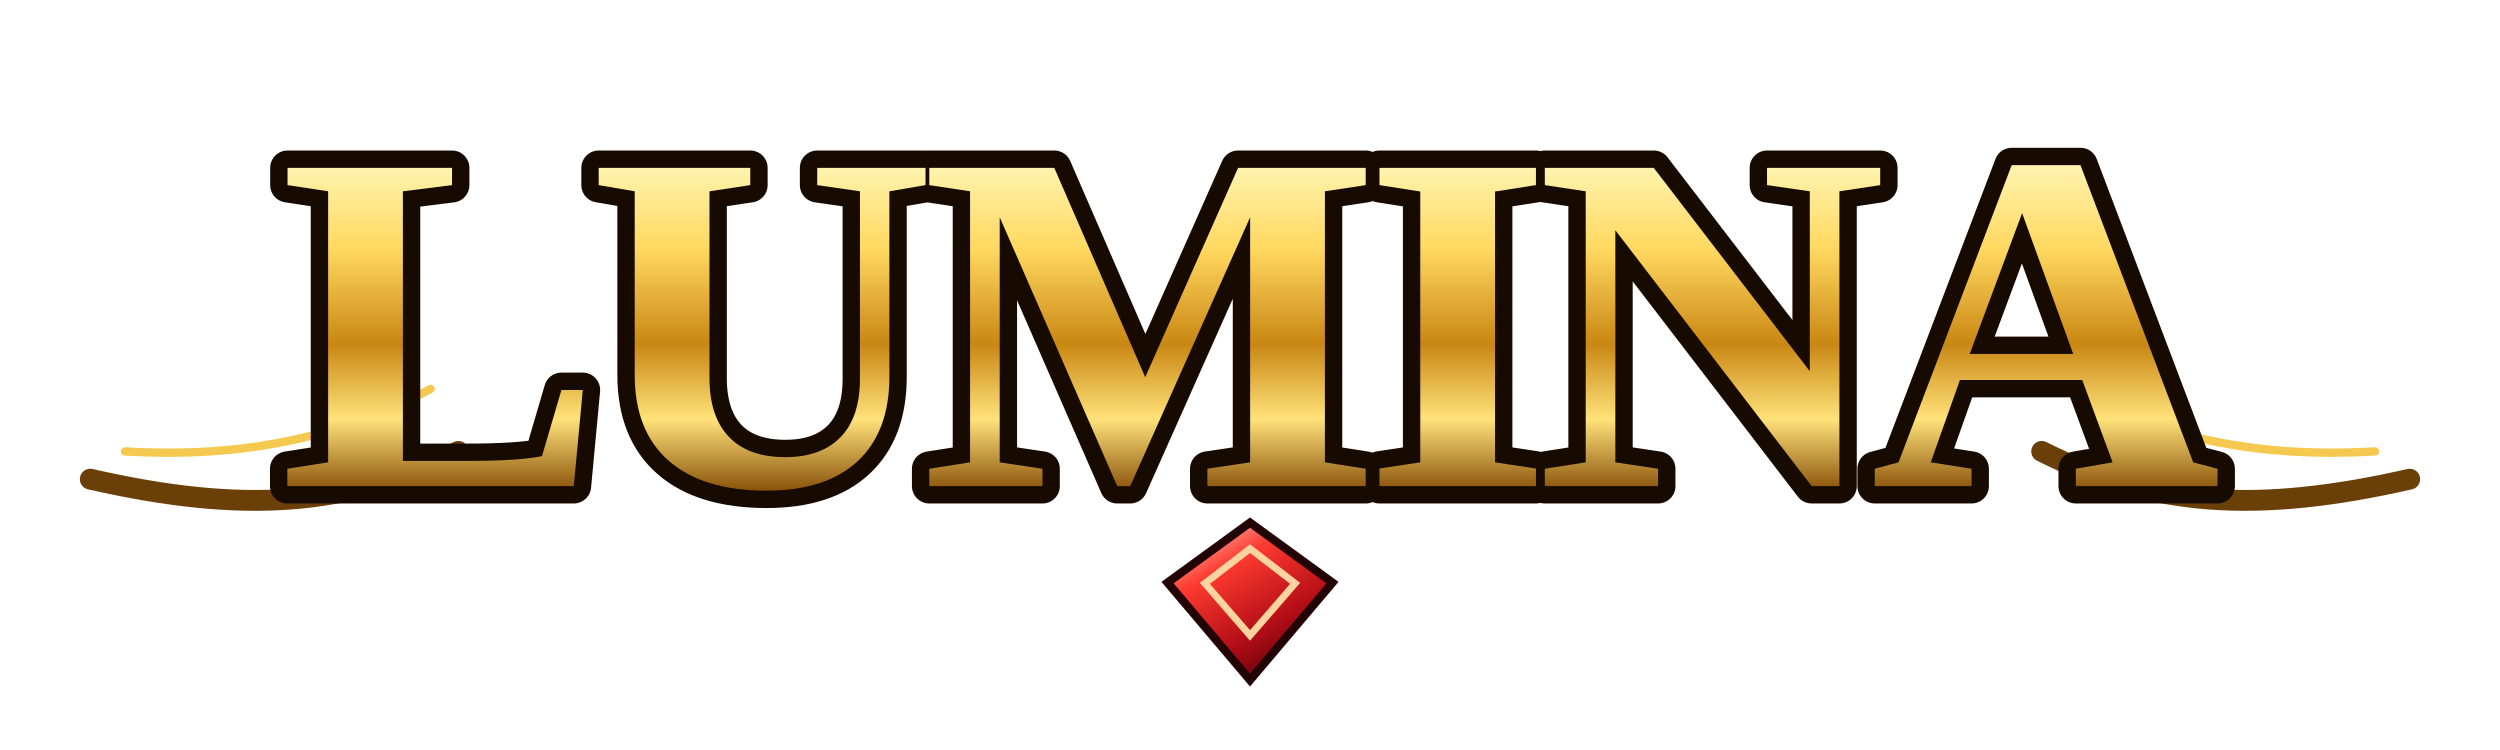
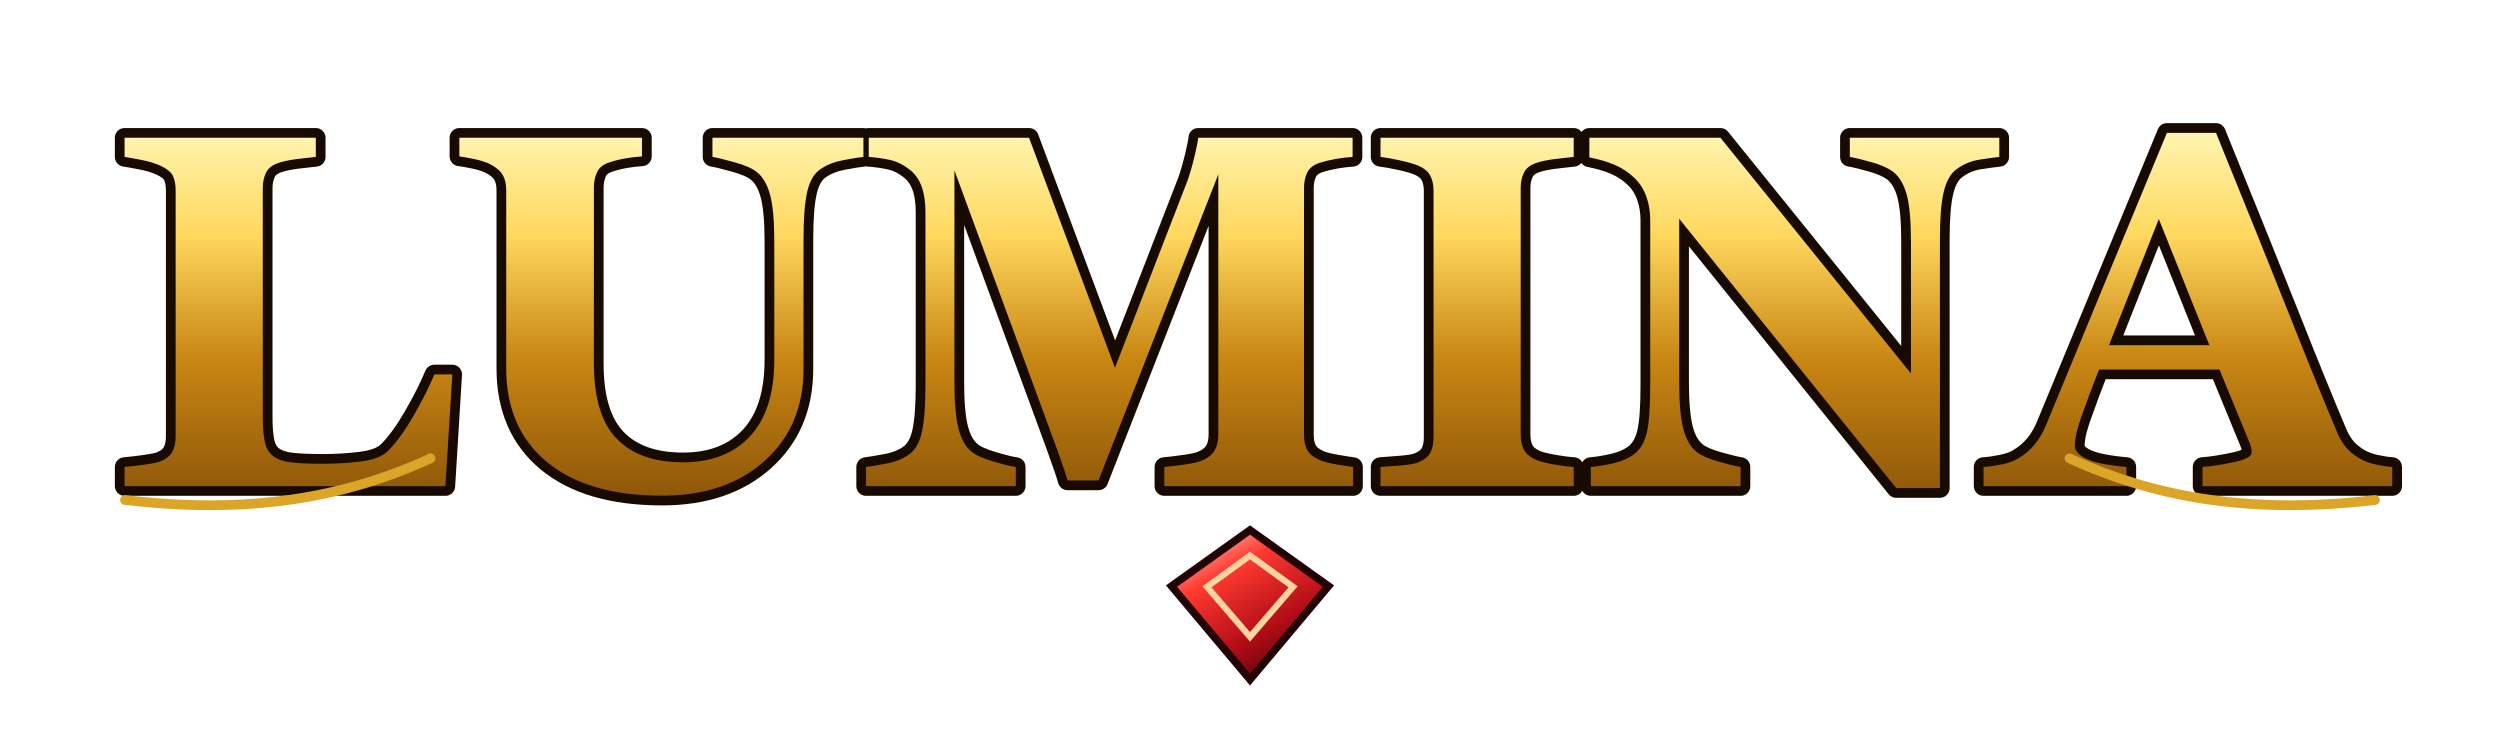
- <svg xmlns="http://www.w3.org/2000/svg" viewBox="0 0 360 108" role="img" aria-labelledby="title desc" shape-rendering="geometricPrecision" text-rendering="geometricPrecision">
+ <svg xmlns="http://www.w3.org/2000/svg" viewBox="0 0 360 108" role="img" aria-labelledby="title desc" shape-rendering="geometricPrecision">
  <defs>
    <linearGradient id="gold" x1="0" y1="0" x2="0" y2="1">
      <stop offset="0" stop-color="#fff4b0" />
-       <stop offset="0.26" stop-color="#ffd85f" />
-       <stop offset="0.55" stop-color="#c98713" />
-       <stop offset="0.78" stop-color="#ffe27a" />
-       <stop offset="1" stop-color="#89520a" />
+       <stop offset="0.28" stop-color="#ffd85f" />
+       <stop offset="0.62" stop-color="#c98713" />
+       <stop offset="1" stop-color="#8f570a" />
    </linearGradient>
    <linearGradient id="ruby" x1="0.2" y1="0" x2="0.8" y2="1">
      <stop offset="0" stop-color="#ffb0a4" />
      <stop offset="0.25" stop-color="#ff3b31" />
      <stop offset="0.68" stop-color="#b30d16" />
      <stop offset="1" stop-color="#570008" />
    </linearGradient>
  </defs>
-   <g>
-     <path d="M13 69c22 5 37 4 53-4m228 0c16 8 31 9 53 4" fill="none" stroke="#6b4008" stroke-linecap="round" stroke-width="3" />
-     <path d="M18 65c17 1 31-2 44-9m236 0c13 7 27 10 44 9" fill="none" stroke="#f5c94f" stroke-linecap="round" stroke-width="1.2" />
-     <text x="180" y="70" fill="url(#gold)" font-family="Georgia, 'Times New Roman', serif" font-size="70" font-weight="700" letter-spacing="-2.4" paint-order="stroke fill" stroke="#170a00" stroke-linejoin="round" stroke-width="5" text-anchor="middle">LUMINA</text>
-     <path d="m180 76 11 8-11 13-11-13Z" fill="url(#ruby)" paint-order="stroke fill" stroke="#220204" stroke-width="2.4" />
-     <path d="m180 79 6.5 5-6.5 7.5-6.5-7.5Z" fill="none" stroke="#ffd3a0" stroke-width="1" />
-   </g>
+   <path d="M65.131 53.916 64.142 70.0H17.939V67.243Q19.176 67.137 20.838 66.907Q22.499 66.677 23.03 66.465Q24.302 65.97 24.797 65.086Q25.292 64.203 25.292 62.824V27.439Q25.292 26.166 24.903 25.335Q24.514 24.505 23.03 23.833Q21.934 23.338 20.396 23.038Q18.858 22.737 17.939 22.596V19.838H45.477V22.596Q44.346 22.702 42.808 22.896Q41.27 23.091 40.139 23.444Q38.76 23.904 38.301 24.876Q37.841 25.848 37.841 27.085V60.067Q37.841 62.4 38.159 63.743Q38.477 65.086 39.397 65.723Q40.316 66.394 41.959 66.589Q43.603 66.783 46.502 66.783Q49.33 66.783 51.999 66.447Q54.668 66.112 55.834 64.98Q57.637 63.177 59.528 59.908Q61.42 56.638 62.551 53.916ZM124.332 22.596Q123.307 22.702 121.381 23.073Q119.454 23.444 118.146 24.363Q116.803 25.247 116.255 27.545Q115.707 29.842 115.707 34.438V53.103Q115.707 61.339 110.122 66.359Q104.536 71.379 95.345 71.379Q84.634 71.379 78.766 66.536Q72.898 61.693 72.898 53.032V27.368Q72.898 26.131 72.421 25.247Q71.944 24.363 70.6 23.656Q69.681 23.197 68.338 22.914Q66.995 22.631 66.146 22.525V19.838H92.447V22.525Q91.316 22.596 90.149 22.79Q88.982 22.985 87.781 23.373Q86.437 23.798 85.978 24.787Q85.518 25.777 85.518 27.014V52.325Q85.518 59.784 88.806 63.177Q92.093 66.571 98.35 66.571Q104.501 66.571 108.001 62.824Q111.5 59.077 111.5 51.795V34.791Q111.5 30.267 110.882 28.022Q110.263 25.777 108.991 24.787Q108.071 24.01 105.791 23.373Q103.511 22.737 102.592 22.596V19.838H124.332ZM194.846 70.0H167.661V67.243Q168.863 67.137 170.613 66.889Q172.363 66.642 172.999 66.359Q174.307 65.829 174.873 64.91Q175.438 63.99 175.438 62.577V25.105L158.188 69.187H153.733Q153.415 68.02 152.16 64.556Q150.905 61.092 150.128 59.006L137.437 24.54V55.047Q137.437 59.43 138.02 61.71Q138.604 63.99 139.912 65.051Q140.795 65.793 143.075 66.465Q145.356 67.137 146.275 67.243V70.0H124.711V67.243Q125.595 67.137 127.592 66.765Q129.589 66.394 130.862 65.475Q132.276 64.485 132.771 62.135Q133.266 59.784 133.266 55.436V30.585Q133.266 28.322 132.7 26.82Q132.135 25.318 131.003 24.434Q129.589 23.338 128.105 23.02Q126.62 22.702 125.1 22.596V19.838H148.184L160.556 52.961L170.984 26.06Q171.514 24.575 172.009 22.525Q172.504 20.475 172.54 19.838H194.775V22.596Q193.644 22.666 192.406 22.878Q191.169 23.091 190.038 23.444Q188.659 23.904 188.217 24.893Q187.775 25.883 187.775 27.085V62.612Q187.775 63.884 188.217 64.751Q188.659 65.617 190.038 66.253Q190.745 66.571 192.353 66.854Q193.962 67.137 194.846 67.243ZM226.615 70.0H198.794V67.243Q199.749 67.172 201.605 67.031Q203.461 66.889 204.168 66.606Q205.476 66.076 205.953 65.21Q206.43 64.344 206.43 63.001V27.439Q206.43 26.237 205.971 25.318Q205.511 24.398 204.168 23.833Q203.319 23.479 201.658 23.108Q199.996 22.737 198.794 22.596V19.838H226.615V22.596Q225.554 22.702 223.964 22.896Q222.373 23.091 221.277 23.444Q219.898 23.904 219.439 24.876Q218.979 25.848 218.979 27.085V62.612Q218.979 63.884 219.457 64.786Q219.934 65.687 221.277 66.253Q222.019 66.571 223.734 66.872Q225.448 67.172 226.615 67.243ZM287.902 22.596Q286.912 22.702 285.074 22.985Q283.235 23.267 281.751 24.363Q280.443 25.318 279.895 27.633Q279.347 29.948 279.347 34.438V70.283H273.055L241.805 31.504V55.047Q241.805 59.43 242.389 61.71Q242.972 63.99 244.28 65.051Q245.234 65.829 247.32 66.43Q249.406 67.031 250.643 67.243V70.0H229.079V67.243Q230.458 67.137 232.243 66.73Q234.028 66.324 235.23 65.475Q236.609 64.45 237.121 62.382Q237.634 60.314 237.634 55.436V31.681Q237.634 29.913 237.086 28.34Q236.538 26.767 235.372 25.636Q234.134 24.434 232.526 23.745Q230.917 23.055 228.867 22.666V19.838H247.744L275.176 53.774V34.791Q275.176 30.267 274.575 28.057Q273.974 25.848 272.666 24.787Q271.641 23.974 269.626 23.391Q267.611 22.808 266.374 22.596V19.838H287.902ZM344.487 70.0H317.161V67.243Q319.07 67.101 321.651 66.553Q324.231 66.005 324.231 65.192Q324.231 64.91 324.178 64.556Q324.125 64.203 323.878 63.602L319.6 53.209H302.279Q301.678 54.658 300.953 56.602Q300.229 58.547 299.698 60.067Q299.027 62.046 298.903 62.93Q298.779 63.814 298.779 64.167Q298.779 65.298 300.494 66.094Q302.208 66.889 306.203 67.243V70.0H285.629V67.243Q286.796 67.172 288.263 66.872Q289.73 66.571 290.578 66.041Q292.027 65.192 293.035 63.955Q294.042 62.718 294.714 61.021Q298.815 51.088 302.933 41.119Q307.051 31.15 312.036 19.131H319.106Q326.034 36.17 329.958 46.068Q333.882 55.966 336.639 62.47Q337.099 63.531 337.806 64.397Q338.513 65.263 339.821 66.041Q340.81 66.606 342.118 66.889Q343.426 67.172 344.487 67.243ZM318.151 49.709 310.869 31.539 303.693 49.709Z" fill="url(#gold)" paint-order="stroke fill" stroke="#170a00" stroke-linejoin="round" stroke-width="2.8" />
+   <path d="M18 72c17 2 31 0 44-6m236 0c13 6 27 8 44 6" fill="none" stroke="#dba527" stroke-linecap="round" stroke-width="1.4" />
+   <path d="m180 77 10.5 7.5-10.5 12.5-10.5-12.5Z" fill="url(#ruby)" paint-order="stroke fill" stroke="#220204" stroke-width="2.2" />
+   <path d="m180 80 6.2 4.5-6.2 7.2-6.2-7.2Z" fill="none" stroke="#ffd3a0" stroke-width="0.9" />
</svg>
